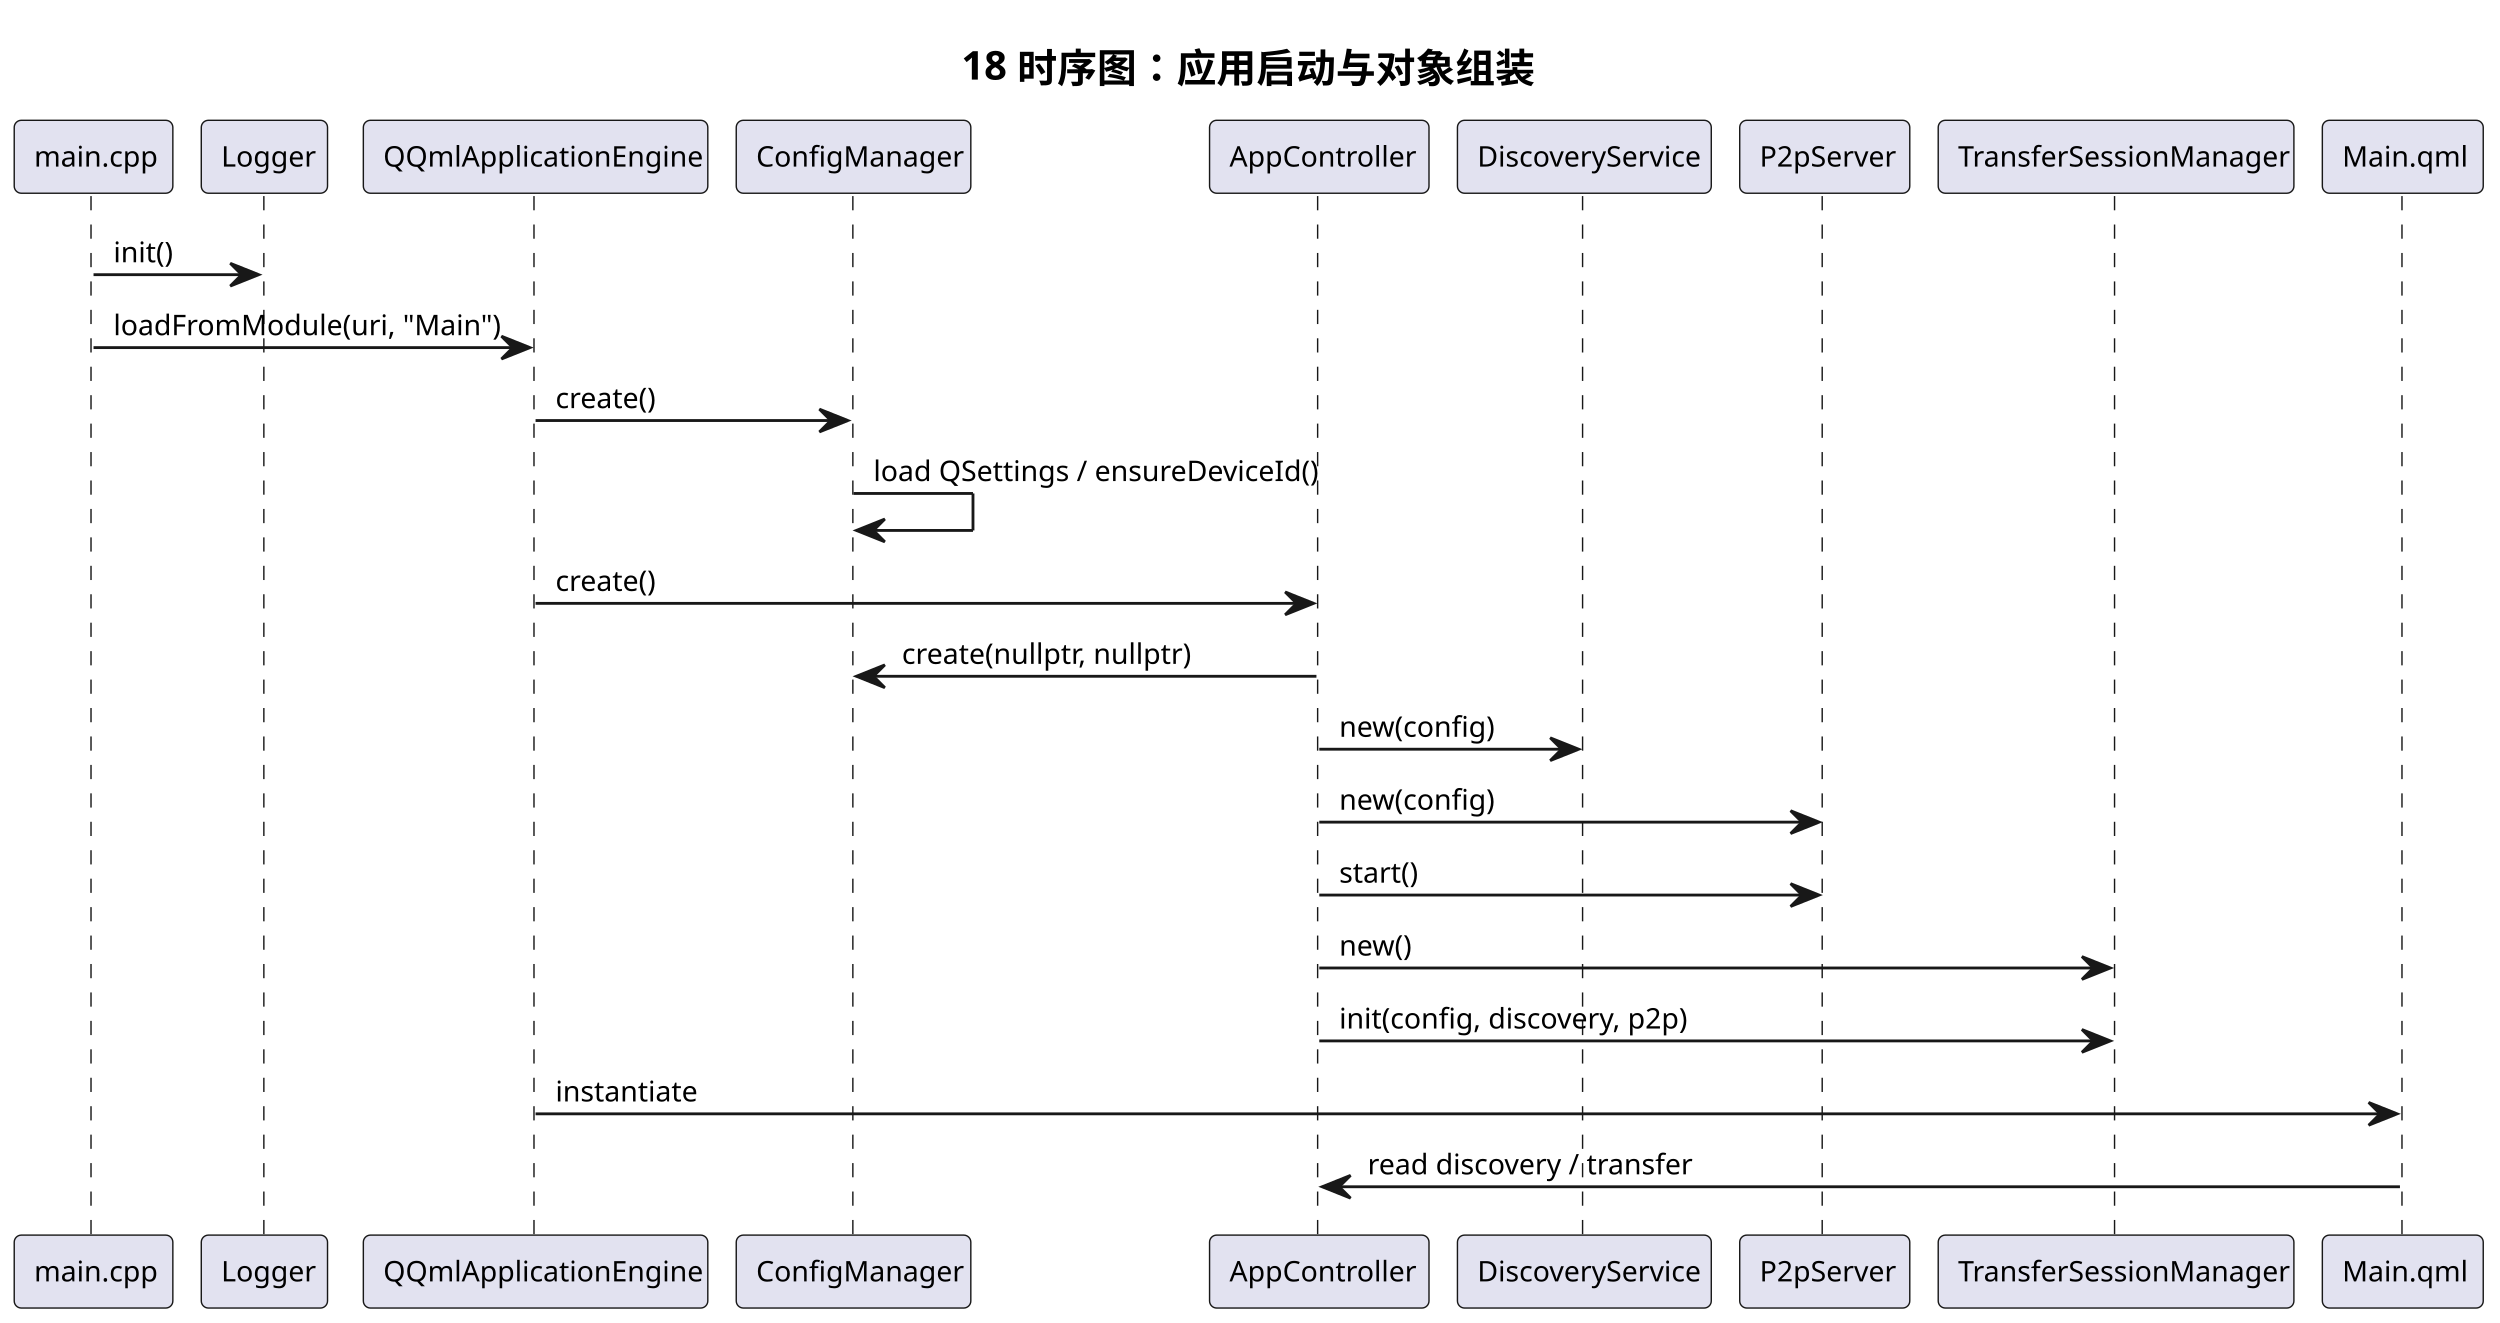
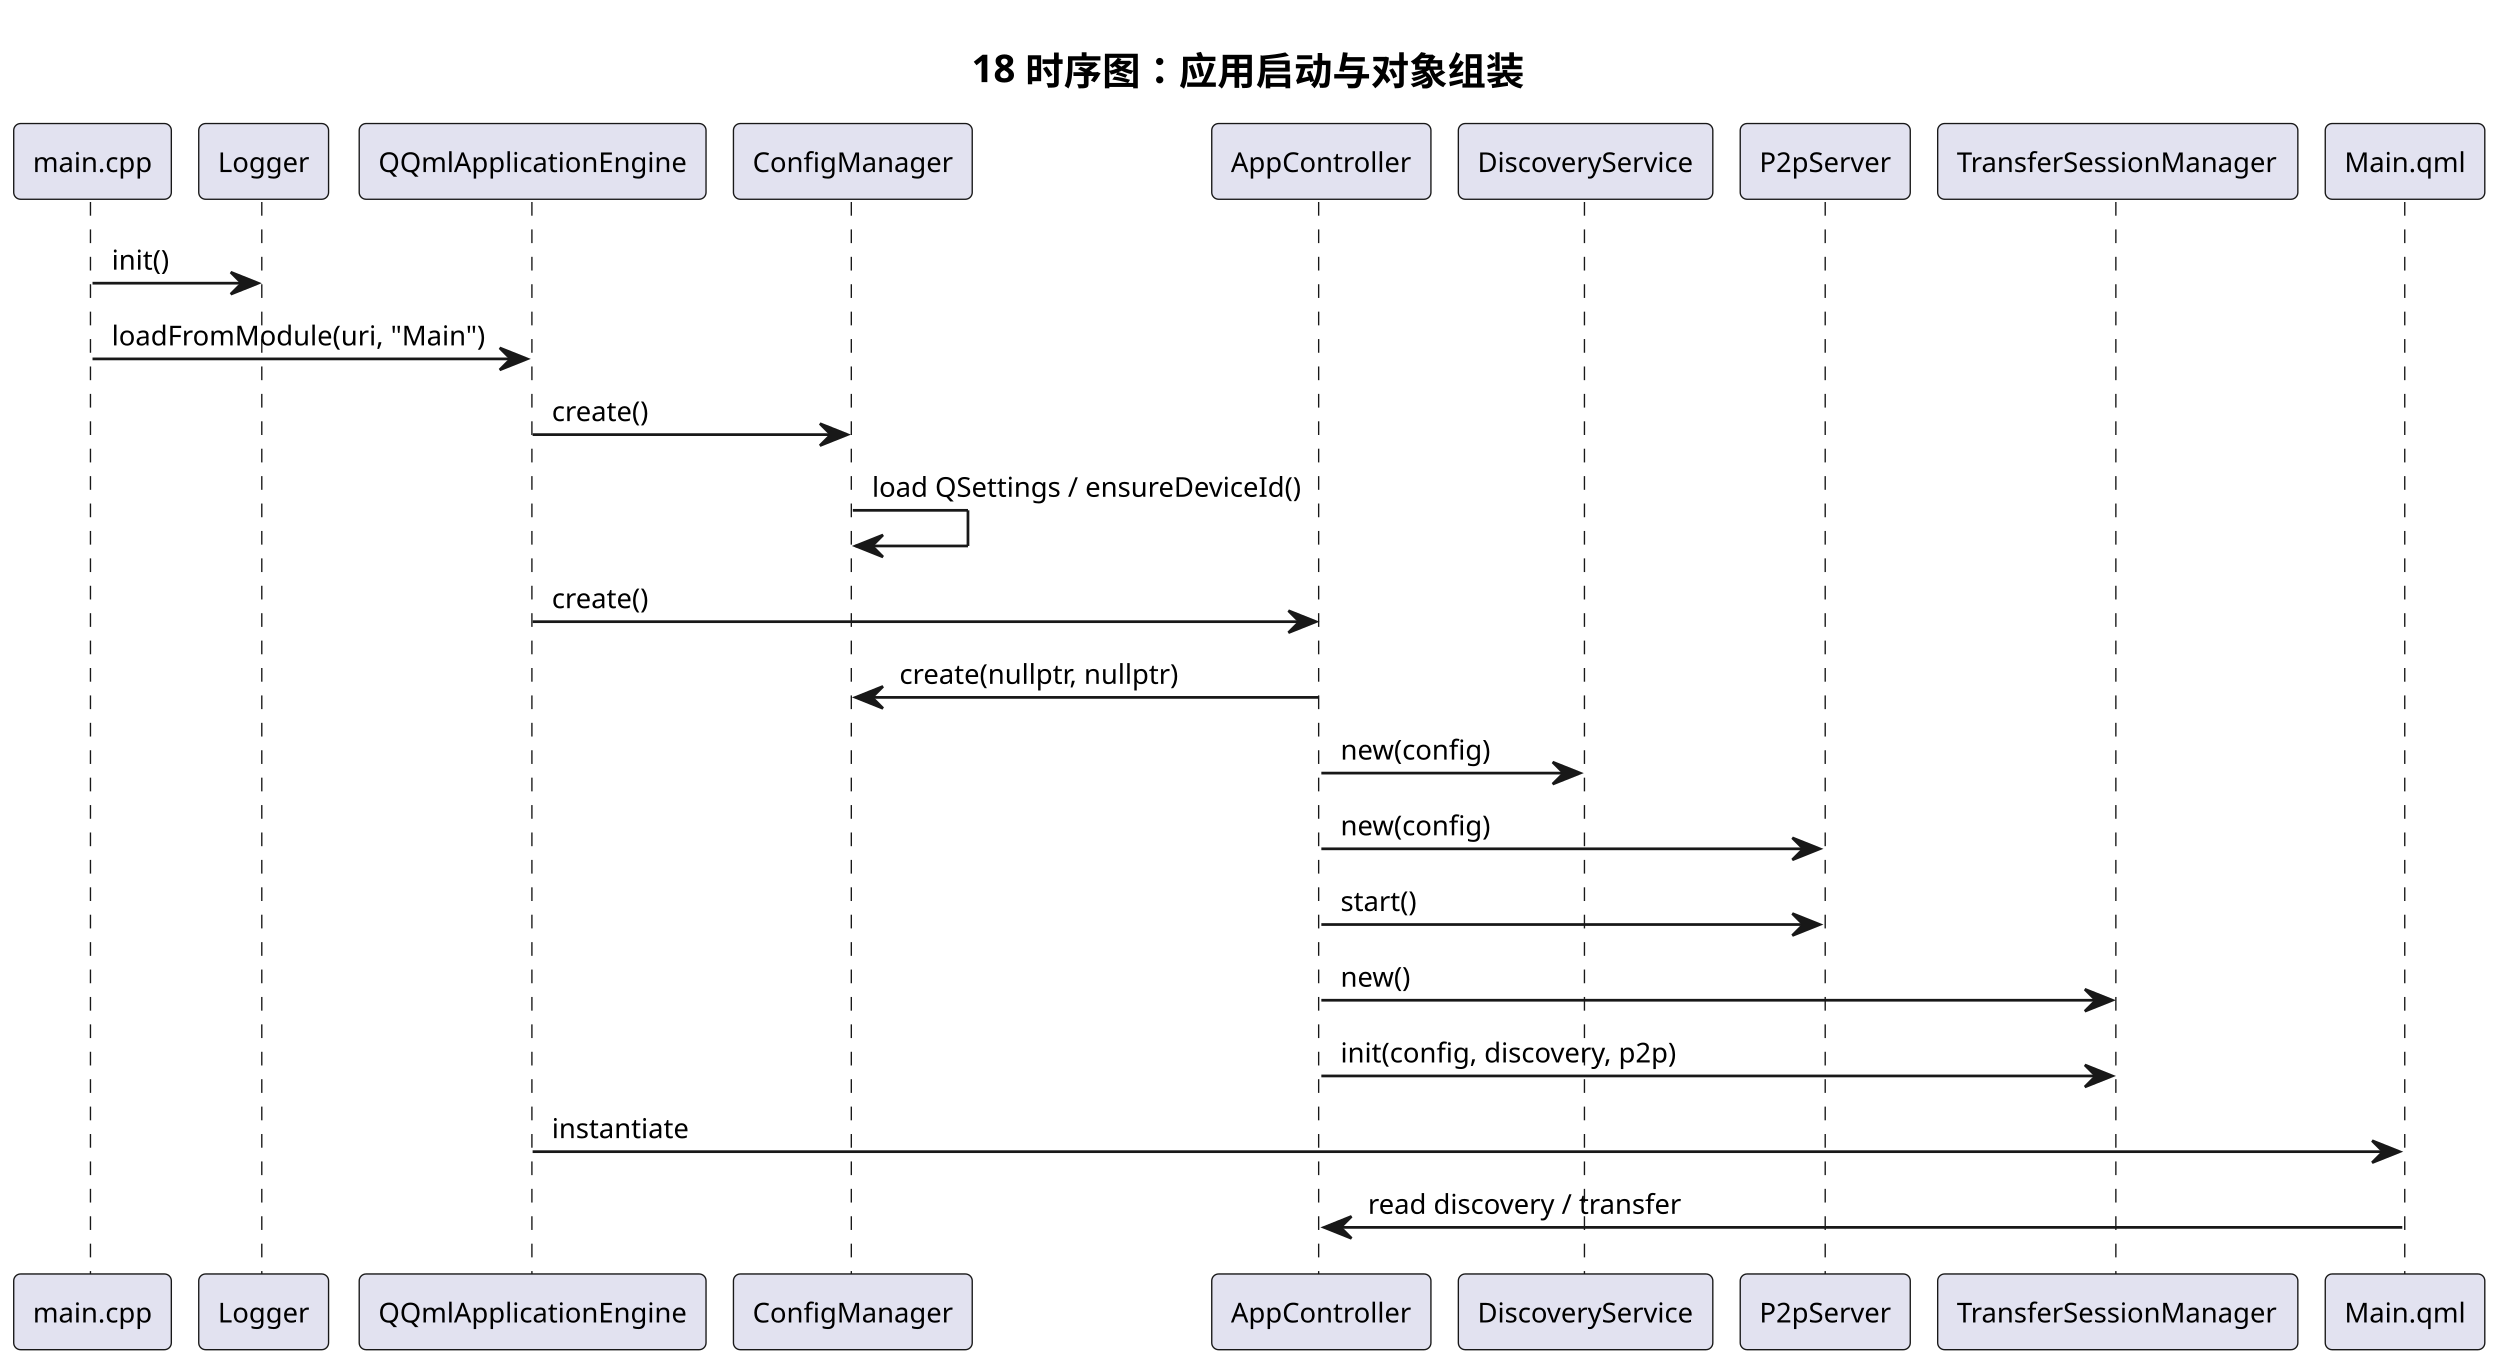
- <svg xmlns="http://www.w3.org/2000/svg" contentStyleType="text/css" data-diagram-type="SEQUENCE" height="465px" preserveAspectRatio="none" style="width:879px;height:465px;background:#FFFFFF;" version="1.1" viewBox="0 0 879 465" width="879px" zoomAndPan="magnify">
+ <svg xmlns="http://www.w3.org/2000/svg" contentStyleType="text/css" data-diagram-type="SEQUENCE" height="498px" preserveAspectRatio="none" style="width:912px;height:498px;background:#FFFFFF;" version="1.1" viewBox="0 0 912 498" width="912px" zoomAndPan="magnify">
  <defs />
  <g>
-     <text fill="#000000" font-family="sans-serif" font-size="14" font-weight="bold" lengthAdjust="spacing" textLength="201.058" x="338.025" y="27.995">18 时序图：应用启动与对象组装</text>
+     <text fill="#000000" font-family="sans-serif" font-size="14" font-weight="bold" lengthAdjust="spacing" textLength="201.655" x="354.399" y="29.966">18 时序图：应用启动与对象组装</text>
    <g class="participant-lifeline" data-entity-uid="part1" data-qualified-name="Main" id="part1-lifeline">
      <g>
-         <rect fill="#000000" fill-opacity="0" height="366.328" width="8" x="28.886" y="68.938" />
-         <line style="stroke:#181818;stroke-width:0.5;stroke-dasharray:5,5;" x1="32" x2="32" y1="68.938" y2="435.266" />
+         <rect fill="#000000" fill-opacity="0" height="392.06" width="8" x="29.75" y="73.688" />
+         <line style="stroke:#181818;stroke-width:0.5;stroke-dasharray:5,5;" x1="33" x2="33" y1="73.688" y2="465.748" />
      </g>
    </g>
    <g class="participant-lifeline" data-entity-uid="part2" data-qualified-name="Logger" id="part2-lifeline">
      <g>
-         <rect fill="#000000" fill-opacity="0" height="366.328" width="8" x="88.965" y="68.938" />
-         <line style="stroke:#181818;stroke-width:0.5;stroke-dasharray:5,5;" x1="92.772" x2="92.772" y1="68.938" y2="435.266" />
+         <rect fill="#000000" fill-opacity="0" height="392.06" width="8" x="92.18" y="73.688" />
+         <line style="stroke:#181818;stroke-width:0.5;stroke-dasharray:5,5;" x1="95.5" x2="95.5" y1="73.688" y2="465.748" />
      </g>
    </g>
    <g class="participant-lifeline" data-entity-uid="part3" data-qualified-name="Engine" id="part3-lifeline">
      <g>
-         <rect fill="#000000" fill-opacity="0" height="366.328" width="8" x="184.307" y="68.938" />
-         <line style="stroke:#181818;stroke-width:0.5;stroke-dasharray:5,5;" x1="187.75" x2="187.75" y1="68.938" y2="435.266" />
+         <rect fill="#000000" fill-opacity="0" height="392.06" width="8" x="190.3" y="73.688" />
+         <line style="stroke:#181818;stroke-width:0.5;stroke-dasharray:5,5;" x1="194.04" x2="194.04" y1="73.688" y2="465.748" />
      </g>
    </g>
    <g class="participant-lifeline" data-entity-uid="part4" data-qualified-name="Config" id="part4-lifeline">
      <g>
-         <rect fill="#000000" fill-opacity="0" height="366.328" width="8" x="296.103" y="68.938" />
-         <line style="stroke:#181818;stroke-width:0.5;stroke-dasharray:5,5;" x1="299.864" x2="299.864" y1="68.938" y2="435.266" />
+         <rect fill="#000000" fill-opacity="0" height="392.06" width="8" x="307.115" y="73.688" />
+         <line style="stroke:#181818;stroke-width:0.5;stroke-dasharray:5,5;" x1="310.56" x2="310.56" y1="73.688" y2="465.748" />
      </g>
    </g>
    <g class="participant-lifeline" data-entity-uid="part5" data-qualified-name="App" id="part5-lifeline">
      <g>
-         <rect fill="#000000" fill-opacity="0" height="366.328" width="8" x="459.858" y="68.938" />
-         <line style="stroke:#181818;stroke-width:0.5;stroke-dasharray:5,5;" x1="463.281" x2="463.281" y1="68.938" y2="435.266" />
+         <rect fill="#000000" fill-opacity="0" height="392.06" width="8" x="478.025" y="73.688" />
+         <line style="stroke:#181818;stroke-width:0.5;stroke-dasharray:5,5;" x1="481.045" x2="481.045" y1="73.688" y2="465.748" />
      </g>
    </g>
    <g class="participant-lifeline" data-entity-uid="part6" data-qualified-name="Discovery" id="part6-lifeline">
      <g>
-         <rect fill="#000000" fill-opacity="0" height="366.328" width="8" x="553.06" y="68.938" />
-         <line style="stroke:#181818;stroke-width:0.5;stroke-dasharray:5,5;" x1="556.436" x2="556.436" y1="68.938" y2="435.266" />
+         <rect fill="#000000" fill-opacity="0" height="392.06" width="8" x="574.42" y="73.688" />
+         <line style="stroke:#181818;stroke-width:0.5;stroke-dasharray:5,5;" x1="578.005" x2="578.005" y1="73.688" y2="465.748" />
      </g>
    </g>
    <g class="participant-lifeline" data-entity-uid="part7" data-qualified-name="P2p" id="part7-lifeline">
      <g>
-         <rect fill="#000000" fill-opacity="0" height="366.328" width="8" x="637.58" y="68.938" />
-         <line style="stroke:#181818;stroke-width:0.5;stroke-dasharray:5,5;" x1="640.685" x2="640.685" y1="68.938" y2="435.266" />
+         <rect fill="#000000" fill-opacity="0" height="392.06" width="8" x="661.85" y="73.688" />
+         <line style="stroke:#181818;stroke-width:0.5;stroke-dasharray:5,5;" x1="665.835" x2="665.835" y1="73.688" y2="465.748" />
      </g>
    </g>
    <g class="participant-lifeline" data-entity-uid="part8" data-qualified-name="Tsm" id="part8-lifeline">
      <g>
-         <rect fill="#000000" fill-opacity="0" height="366.328" width="8" x="740.005" y="68.938" />
-         <line style="stroke:#181818;stroke-width:0.5;stroke-dasharray:5,5;" x1="743.476" x2="743.476" y1="68.938" y2="435.266" />
+         <rect fill="#000000" fill-opacity="0" height="392.06" width="8" x="768.559" y="73.688" />
+         <line style="stroke:#181818;stroke-width:0.5;stroke-dasharray:5,5;" x1="771.865" x2="771.865" y1="73.688" y2="465.748" />
      </g>
    </g>
    <g class="participant-lifeline" data-entity-uid="part9" data-qualified-name="Qml" id="part9-lifeline">
      <g>
-         <rect fill="#000000" fill-opacity="0" height="366.328" width="8" x="840.822" y="68.938" />
-         <line style="stroke:#181818;stroke-width:0.5;stroke-dasharray:5,5;" x1="844.535" x2="844.535" y1="68.938" y2="435.266" />
+         <rect fill="#000000" fill-opacity="0" height="392.06" width="8" x="873.354" y="73.688" />
+         <line style="stroke:#181818;stroke-width:0.5;stroke-dasharray:5,5;" x1="877.254" x2="877.254" y1="73.688" y2="465.748" />
      </g>
    </g>
    <g class="participant participant-head" data-entity-uid="part1" data-qualified-name="Main" id="part1-head">
-       <rect fill="#E2E2F0" height="25.641" rx="2.5" ry="2.5" style="stroke:#181818;stroke-width:0.5;" width="55.773" x="5" y="42.297" />
-       <text fill="#000000" font-family="sans-serif" font-size="10" lengthAdjust="spacing" textLength="41.773" x="12" y="58.579">main.cpp</text>
+       <rect fill="#E2E2F0" height="27.62" rx="2.5" ry="2.5" style="stroke:#181818;stroke-width:0.5;" width="57.5" x="5" y="45.068" />
+       <text fill="#000000" font-family="sans-serif" font-size="10" lengthAdjust="spacing" textLength="43.5" x="12" y="62.758">main.cpp</text>
    </g>
    <g class="participant participant-tail" data-entity-uid="part1" data-qualified-name="Main" id="part1-tail">
-       <rect fill="#E2E2F0" height="25.641" rx="2.5" ry="2.5" style="stroke:#181818;stroke-width:0.5;" width="55.773" x="5" y="434.266" />
-       <text fill="#000000" font-family="sans-serif" font-size="10" lengthAdjust="spacing" textLength="41.773" x="12" y="450.548">main.cpp</text>
+       <rect fill="#E2E2F0" height="27.62" rx="2.5" ry="2.5" style="stroke:#181818;stroke-width:0.5;" width="57.5" x="5" y="464.748" />
+       <text fill="#000000" font-family="sans-serif" font-size="10" lengthAdjust="spacing" textLength="43.5" x="12" y="482.438">main.cpp</text>
    </g>
    <g class="participant participant-head" data-entity-uid="part2" data-qualified-name="Logger" id="part2-head">
-       <rect fill="#E2E2F0" height="25.641" rx="2.5" ry="2.5" style="stroke:#181818;stroke-width:0.5;" width="44.386" x="70.772" y="42.297" />
-       <text fill="#000000" font-family="sans-serif" font-size="10" lengthAdjust="spacing" textLength="30.386" x="77.772" y="58.579">Logger</text>
+       <rect fill="#E2E2F0" height="27.62" rx="2.5" ry="2.5" style="stroke:#181818;stroke-width:0.5;" width="47.36" x="72.5" y="45.068" />
+       <text fill="#000000" font-family="sans-serif" font-size="10" lengthAdjust="spacing" textLength="33.36" x="79.5" y="62.758">Logger</text>
    </g>
    <g class="participant participant-tail" data-entity-uid="part2" data-qualified-name="Logger" id="part2-tail">
-       <rect fill="#E2E2F0" height="25.641" rx="2.5" ry="2.5" style="stroke:#181818;stroke-width:0.5;" width="44.386" x="70.772" y="434.266" />
-       <text fill="#000000" font-family="sans-serif" font-size="10" lengthAdjust="spacing" textLength="30.386" x="77.772" y="450.548">Logger</text>
+       <rect fill="#E2E2F0" height="27.62" rx="2.5" ry="2.5" style="stroke:#181818;stroke-width:0.5;" width="47.36" x="72.5" y="464.748" />
+       <text fill="#000000" font-family="sans-serif" font-size="10" lengthAdjust="spacing" textLength="33.36" x="79.5" y="482.438">Logger</text>
    </g>
    <g class="participant participant-head" data-entity-uid="part3" data-qualified-name="Engine" id="part3-head">
-       <rect fill="#E2E2F0" height="25.641" rx="2.5" ry="2.5" style="stroke:#181818;stroke-width:0.5;" width="121.114" x="127.75" y="42.297" />
-       <text fill="#000000" font-family="sans-serif" font-size="10" lengthAdjust="spacing" textLength="107.114" x="134.75" y="58.579">QQmlApplicationEngine</text>
+       <rect fill="#E2E2F0" height="27.62" rx="2.5" ry="2.5" style="stroke:#181818;stroke-width:0.5;" width="126.52" x="131.04" y="45.068" />
+       <text fill="#000000" font-family="sans-serif" font-size="10" lengthAdjust="spacing" textLength="112.52" x="138.04" y="62.758">QQmlApplicationEngine</text>
    </g>
    <g class="participant participant-tail" data-entity-uid="part3" data-qualified-name="Engine" id="part3-tail">
-       <rect fill="#E2E2F0" height="25.641" rx="2.5" ry="2.5" style="stroke:#181818;stroke-width:0.5;" width="121.114" x="127.75" y="434.266" />
-       <text fill="#000000" font-family="sans-serif" font-size="10" lengthAdjust="spacing" textLength="107.114" x="134.75" y="450.548">QQmlApplicationEngine</text>
+       <rect fill="#E2E2F0" height="27.62" rx="2.5" ry="2.5" style="stroke:#181818;stroke-width:0.5;" width="126.52" x="131.04" y="464.748" />
+       <text fill="#000000" font-family="sans-serif" font-size="10" lengthAdjust="spacing" textLength="112.52" x="138.04" y="482.438">QQmlApplicationEngine</text>
    </g>
    <g class="participant participant-head" data-entity-uid="part4" data-qualified-name="Config" id="part4-head">
-       <rect fill="#E2E2F0" height="25.641" rx="2.5" ry="2.5" style="stroke:#181818;stroke-width:0.5;" width="82.477" x="258.864" y="42.297" />
-       <text fill="#000000" font-family="sans-serif" font-size="10" lengthAdjust="spacing" textLength="68.477" x="265.864" y="58.579">ConfigManager</text>
+       <rect fill="#E2E2F0" height="27.62" rx="2.5" ry="2.5" style="stroke:#181818;stroke-width:0.5;" width="87.11" x="267.56" y="45.068" />
+       <text fill="#000000" font-family="sans-serif" font-size="10" lengthAdjust="spacing" textLength="73.11" x="274.56" y="62.758">ConfigManager</text>
    </g>
    <g class="participant participant-tail" data-entity-uid="part4" data-qualified-name="Config" id="part4-tail">
-       <rect fill="#E2E2F0" height="25.641" rx="2.5" ry="2.5" style="stroke:#181818;stroke-width:0.5;" width="82.477" x="258.864" y="434.266" />
-       <text fill="#000000" font-family="sans-serif" font-size="10" lengthAdjust="spacing" textLength="68.477" x="265.864" y="450.548">ConfigManager</text>
+       <rect fill="#E2E2F0" height="27.62" rx="2.5" ry="2.5" style="stroke:#181818;stroke-width:0.5;" width="87.11" x="267.56" y="464.748" />
+       <text fill="#000000" font-family="sans-serif" font-size="10" lengthAdjust="spacing" textLength="73.11" x="274.56" y="482.438">ConfigManager</text>
    </g>
    <g class="participant participant-head" data-entity-uid="part5" data-qualified-name="App" id="part5-head">
-       <rect fill="#E2E2F0" height="25.641" rx="2.5" ry="2.5" style="stroke:#181818;stroke-width:0.5;" width="77.154" x="425.281" y="42.297" />
-       <text fill="#000000" font-family="sans-serif" font-size="10" lengthAdjust="spacing" textLength="63.154" x="432.281" y="58.579">AppController</text>
+       <rect fill="#E2E2F0" height="27.62" rx="2.5" ry="2.5" style="stroke:#181818;stroke-width:0.5;" width="79.96" x="442.045" y="45.068" />
+       <text fill="#000000" font-family="sans-serif" font-size="10" lengthAdjust="spacing" textLength="65.96" x="449.045" y="62.758">AppController</text>
    </g>
    <g class="participant participant-tail" data-entity-uid="part5" data-qualified-name="App" id="part5-tail">
-       <rect fill="#E2E2F0" height="25.641" rx="2.5" ry="2.5" style="stroke:#181818;stroke-width:0.5;" width="77.154" x="425.281" y="434.266" />
-       <text fill="#000000" font-family="sans-serif" font-size="10" lengthAdjust="spacing" textLength="63.154" x="432.281" y="450.548">AppController</text>
+       <rect fill="#E2E2F0" height="27.62" rx="2.5" ry="2.5" style="stroke:#181818;stroke-width:0.5;" width="79.96" x="442.045" y="464.748" />
+       <text fill="#000000" font-family="sans-serif" font-size="10" lengthAdjust="spacing" textLength="65.96" x="449.045" y="482.438">AppController</text>
    </g>
    <g class="participant participant-head" data-entity-uid="part6" data-qualified-name="Discovery" id="part6-head">
-       <rect fill="#E2E2F0" height="25.641" rx="2.5" ry="2.5" style="stroke:#181818;stroke-width:0.5;" width="89.249" x="512.436" y="42.297" />
-       <text fill="#000000" font-family="sans-serif" font-size="10" lengthAdjust="spacing" textLength="75.249" x="519.436" y="58.579">DiscoveryService</text>
+       <rect fill="#E2E2F0" height="27.62" rx="2.5" ry="2.5" style="stroke:#181818;stroke-width:0.5;" width="92.83" x="532.005" y="45.068" />
+       <text fill="#000000" font-family="sans-serif" font-size="10" lengthAdjust="spacing" textLength="78.83" x="539.005" y="62.758">DiscoveryService</text>
    </g>
    <g class="participant participant-tail" data-entity-uid="part6" data-qualified-name="Discovery" id="part6-tail">
-       <rect fill="#E2E2F0" height="25.641" rx="2.5" ry="2.5" style="stroke:#181818;stroke-width:0.5;" width="89.249" x="512.436" y="434.266" />
-       <text fill="#000000" font-family="sans-serif" font-size="10" lengthAdjust="spacing" textLength="75.249" x="519.436" y="450.548">DiscoveryService</text>
+       <rect fill="#E2E2F0" height="27.62" rx="2.5" ry="2.5" style="stroke:#181818;stroke-width:0.5;" width="92.83" x="532.005" y="464.748" />
+       <text fill="#000000" font-family="sans-serif" font-size="10" lengthAdjust="spacing" textLength="78.83" x="539.005" y="482.438">DiscoveryService</text>
    </g>
    <g class="participant participant-head" data-entity-uid="part7" data-qualified-name="P2p" id="part7-head">
-       <rect fill="#E2E2F0" height="25.641" rx="2.5" ry="2.5" style="stroke:#181818;stroke-width:0.5;" width="59.791" x="611.685" y="42.297" />
-       <text fill="#000000" font-family="sans-serif" font-size="10" lengthAdjust="spacing" textLength="45.791" x="618.685" y="58.579">P2pServer</text>
+       <rect fill="#E2E2F0" height="27.62" rx="2.5" ry="2.5" style="stroke:#181818;stroke-width:0.5;" width="62.03" x="634.835" y="45.068" />
+       <text fill="#000000" font-family="sans-serif" font-size="10" lengthAdjust="spacing" textLength="48.03" x="641.835" y="62.758">P2pServer</text>
    </g>
    <g class="participant participant-tail" data-entity-uid="part7" data-qualified-name="P2p" id="part7-tail">
-       <rect fill="#E2E2F0" height="25.641" rx="2.5" ry="2.5" style="stroke:#181818;stroke-width:0.5;" width="59.791" x="611.685" y="434.266" />
-       <text fill="#000000" font-family="sans-serif" font-size="10" lengthAdjust="spacing" textLength="45.791" x="618.685" y="450.548">P2pServer</text>
+       <rect fill="#E2E2F0" height="27.62" rx="2.5" ry="2.5" style="stroke:#181818;stroke-width:0.5;" width="62.03" x="634.835" y="464.748" />
+       <text fill="#000000" font-family="sans-serif" font-size="10" lengthAdjust="spacing" textLength="48.03" x="641.835" y="482.438">P2pServer</text>
    </g>
    <g class="participant participant-head" data-entity-uid="part8" data-qualified-name="Tsm" id="part8-head">
-       <rect fill="#E2E2F0" height="25.641" rx="2.5" ry="2.5" style="stroke:#181818;stroke-width:0.5;" width="125.06" x="681.476" y="42.297" />
-       <text fill="#000000" font-family="sans-serif" font-size="10" lengthAdjust="spacing" textLength="111.06" x="688.476" y="58.579">TransferSessionManager</text>
+       <rect fill="#E2E2F0" height="27.62" rx="2.5" ry="2.5" style="stroke:#181818;stroke-width:0.5;" width="131.39" x="706.865" y="45.068" />
+       <text fill="#000000" font-family="sans-serif" font-size="10" lengthAdjust="spacing" textLength="117.39" x="713.865" y="62.758">TransferSessionManager</text>
    </g>
    <g class="participant participant-tail" data-entity-uid="part8" data-qualified-name="Tsm" id="part8-tail">
-       <rect fill="#E2E2F0" height="25.641" rx="2.5" ry="2.5" style="stroke:#181818;stroke-width:0.5;" width="125.06" x="681.476" y="434.266" />
-       <text fill="#000000" font-family="sans-serif" font-size="10" lengthAdjust="spacing" textLength="111.06" x="688.476" y="450.548">TransferSessionManager</text>
+       <rect fill="#E2E2F0" height="27.62" rx="2.5" ry="2.5" style="stroke:#181818;stroke-width:0.5;" width="131.39" x="706.865" y="464.748" />
+       <text fill="#000000" font-family="sans-serif" font-size="10" lengthAdjust="spacing" textLength="117.39" x="713.865" y="482.438">TransferSessionManager</text>
    </g>
    <g class="participant participant-head" data-entity-uid="part9" data-qualified-name="Qml" id="part9-head">
-       <rect fill="#E2E2F0" height="25.641" rx="2.5" ry="2.5" style="stroke:#181818;stroke-width:0.5;" width="56.573" x="816.535" y="42.297" />
-       <text fill="#000000" font-family="sans-serif" font-size="10" lengthAdjust="spacing" textLength="42.573" x="823.535" y="58.579">Main.qml</text>
+       <rect fill="#E2E2F0" height="27.62" rx="2.5" ry="2.5" style="stroke:#181818;stroke-width:0.5;" width="58.2" x="848.254" y="45.068" />
+       <text fill="#000000" font-family="sans-serif" font-size="10" lengthAdjust="spacing" textLength="44.2" x="855.254" y="62.758">Main.qml</text>
    </g>
    <g class="participant participant-tail" data-entity-uid="part9" data-qualified-name="Qml" id="part9-tail">
-       <rect fill="#E2E2F0" height="25.641" rx="2.5" ry="2.5" style="stroke:#181818;stroke-width:0.5;" width="56.573" x="816.535" y="434.266" />
-       <text fill="#000000" font-family="sans-serif" font-size="10" lengthAdjust="spacing" textLength="42.573" x="823.535" y="450.548">Main.qml</text>
+       <rect fill="#E2E2F0" height="27.62" rx="2.5" ry="2.5" style="stroke:#181818;stroke-width:0.5;" width="58.2" x="848.254" y="464.748" />
+       <text fill="#000000" font-family="sans-serif" font-size="10" lengthAdjust="spacing" textLength="44.2" x="855.254" y="482.438">Main.qml</text>
    </g>
    <g class="message" data-entity-1="part1" data-entity-2="part2" id="msg1">
-       <polygon fill="#181818" points="80.965,92.578,90.965,96.578,80.965,100.578,84.965,96.578" style="stroke:#181818;stroke-width:1;" />
-       <line style="stroke:#181818;stroke-width:1;" x1="32.886" x2="86.965" y1="96.578" y2="96.578" />
-       <text fill="#000000" font-family="sans-serif" font-size="10" lengthAdjust="spacing" textLength="20.469" x="39.886" y="92.22">init()</text>
+       <polygon fill="#181818" points="84.18,99.308,94.18,103.308,84.18,107.308,88.18,103.308" style="stroke:#181818;stroke-width:1;" />
+       <line style="stroke:#181818;stroke-width:1;" x1="33.75" x2="90.18" y1="103.308" y2="103.308" />
+       <text fill="#000000" font-family="sans-serif" font-size="10" lengthAdjust="spacing" textLength="20.95" x="40.75" y="98.378">init()</text>
    </g>
    <g class="message" data-entity-1="part1" data-entity-2="part3" id="msg2">
-       <polygon fill="#181818" points="176.307,118.219,186.307,122.219,176.307,126.219,180.307,122.219" style="stroke:#181818;stroke-width:1;" />
-       <line style="stroke:#181818;stroke-width:1;" x1="32.886" x2="182.307" y1="122.219" y2="122.219" />
-       <text fill="#000000" font-family="sans-serif" font-size="10" lengthAdjust="spacing" textLength="131.421" x="39.886" y="117.86">loadFromModule(uri, "Main")</text>
+       <polygon fill="#181818" points="182.3,126.928,192.3,130.928,182.3,134.928,186.3,130.928" style="stroke:#181818;stroke-width:1;" />
+       <line style="stroke:#181818;stroke-width:1;" x1="33.75" x2="188.3" y1="130.928" y2="130.928" />
+       <text fill="#000000" font-family="sans-serif" font-size="10" lengthAdjust="spacing" textLength="136.55" x="40.75" y="125.998">loadFromModule(uri, "Main")</text>
    </g>
    <g class="message" data-entity-1="part3" data-entity-2="part4" id="msg3">
-       <polygon fill="#181818" points="288.103,143.859,298.103,147.859,288.103,151.859,292.103,147.859" style="stroke:#181818;stroke-width:1;" />
-       <line style="stroke:#181818;stroke-width:1;" x1="188.307" x2="294.103" y1="147.859" y2="147.859" />
-       <text fill="#000000" font-family="sans-serif" font-size="10" lengthAdjust="spacing" textLength="34.033" x="195.307" y="143.501">create()</text>
+       <polygon fill="#181818" points="299.115,154.548,309.115,158.548,299.115,162.548,303.115,158.548" style="stroke:#181818;stroke-width:1;" />
+       <line style="stroke:#181818;stroke-width:1;" x1="194.3" x2="305.115" y1="158.548" y2="158.548" />
+       <text fill="#000000" font-family="sans-serif" font-size="10" lengthAdjust="spacing" textLength="35.43" x="201.3" y="153.618">create()</text>
    </g>
    <g class="message" data-entity-1="part4" data-entity-2="part4" id="msg4">
-       <line style="stroke:#181818;stroke-width:1;" x1="300.103" x2="342.103" y1="173.5" y2="173.5" />
-       <line style="stroke:#181818;stroke-width:1;" x1="342.103" x2="342.103" y1="173.5" y2="186.5" />
-       <line style="stroke:#181818;stroke-width:1;" x1="301.103" x2="342.103" y1="186.5" y2="186.5" />
-       <polygon fill="#181818" points="311.103,182.5,301.103,186.5,311.103,190.5,307.103,186.5" style="stroke:#181818;stroke-width:1;" />
-       <text fill="#000000" font-family="sans-serif" font-size="10" lengthAdjust="spacing" textLength="149.756" x="307.103" y="169.142">load QSettings / ensureDeviceId()</text>
+       <line style="stroke:#181818;stroke-width:1;" x1="311.115" x2="353.115" y1="186.168" y2="186.168" />
+       <line style="stroke:#181818;stroke-width:1;" x1="353.115" x2="353.115" y1="186.168" y2="199.168" />
+       <line style="stroke:#181818;stroke-width:1;" x1="312.115" x2="353.115" y1="199.168" y2="199.168" />
+       <polygon fill="#181818" points="322.115,195.168,312.115,199.168,322.115,203.168,318.115,199.168" style="stroke:#181818;stroke-width:1;" />
+       <text fill="#000000" font-family="sans-serif" font-size="10" lengthAdjust="spacing" textLength="156.91" x="318.115" y="181.238">load QSettings / ensureDeviceId()</text>
    </g>
    <g class="message" data-entity-1="part3" data-entity-2="part5" id="msg5">
-       <polygon fill="#181818" points="451.858,208.141,461.858,212.141,451.858,216.141,455.858,212.141" style="stroke:#181818;stroke-width:1;" />
-       <line style="stroke:#181818;stroke-width:1;" x1="188.307" x2="457.858" y1="212.141" y2="212.141" />
-       <text fill="#000000" font-family="sans-serif" font-size="10" lengthAdjust="spacing" textLength="34.033" x="195.307" y="207.782">create()</text>
+       <polygon fill="#181818" points="470.025,222.788,480.025,226.788,470.025,230.788,474.025,226.788" style="stroke:#181818;stroke-width:1;" />
+       <line style="stroke:#181818;stroke-width:1;" x1="194.3" x2="476.025" y1="226.788" y2="226.788" />
+       <text fill="#000000" font-family="sans-serif" font-size="10" lengthAdjust="spacing" textLength="35.43" x="201.3" y="221.858">create()</text>
    </g>
    <g class="message" data-entity-1="part5" data-entity-2="part4" id="msg6">
-       <polygon fill="#181818" points="311.103,233.781,301.103,237.781,311.103,241.781,307.103,237.781" style="stroke:#181818;stroke-width:1;" />
-       <line style="stroke:#181818;stroke-width:1;" x1="305.103" x2="462.858" y1="237.781" y2="237.781" />
-       <text fill="#000000" font-family="sans-serif" font-size="10" lengthAdjust="spacing" textLength="99.512" x="317.103" y="233.423">create(nullptr, nullptr)</text>
+       <polygon fill="#181818" points="322.115,250.408,312.115,254.408,322.115,258.408,318.115,254.408" style="stroke:#181818;stroke-width:1;" />
+       <line style="stroke:#181818;stroke-width:1;" x1="316.115" x2="481.025" y1="254.408" y2="254.408" />
+       <text fill="#000000" font-family="sans-serif" font-size="10" lengthAdjust="spacing" textLength="103.53" x="328.115" y="249.478">create(nullptr, nullptr)</text>
    </g>
    <g class="message" data-entity-1="part5" data-entity-2="part6" id="msg7">
-       <polygon fill="#181818" points="545.06,259.422,555.06,263.422,545.06,267.422,549.06,263.422" style="stroke:#181818;stroke-width:1;" />
-       <line style="stroke:#181818;stroke-width:1;" x1="463.858" x2="551.06" y1="263.422" y2="263.422" />
-       <text fill="#000000" font-family="sans-serif" font-size="10" lengthAdjust="spacing" textLength="52.065" x="470.858" y="259.063">new(config)</text>
+       <polygon fill="#181818" points="566.42,278.028,576.42,282.028,566.42,286.028,570.42,282.028" style="stroke:#181818;stroke-width:1;" />
+       <line style="stroke:#181818;stroke-width:1;" x1="482.025" x2="572.42" y1="282.028" y2="282.028" />
+       <text fill="#000000" font-family="sans-serif" font-size="10" lengthAdjust="spacing" textLength="54.88" x="489.025" y="277.098">new(config)</text>
    </g>
    <g class="message" data-entity-1="part5" data-entity-2="part7" id="msg8">
-       <polygon fill="#181818" points="629.58,285.062,639.58,289.062,629.58,293.062,633.58,289.062" style="stroke:#181818;stroke-width:1;" />
-       <line style="stroke:#181818;stroke-width:1;" x1="463.858" x2="635.58" y1="289.062" y2="289.062" />
-       <text fill="#000000" font-family="sans-serif" font-size="10" lengthAdjust="spacing" textLength="52.065" x="470.858" y="284.704">new(config)</text>
+       <polygon fill="#181818" points="653.85,305.648,663.85,309.648,653.85,313.648,657.85,309.648" style="stroke:#181818;stroke-width:1;" />
+       <line style="stroke:#181818;stroke-width:1;" x1="482.025" x2="659.85" y1="309.648" y2="309.648" />
+       <text fill="#000000" font-family="sans-serif" font-size="10" lengthAdjust="spacing" textLength="54.88" x="489.025" y="304.718">new(config)</text>
    </g>
    <g class="message" data-entity-1="part5" data-entity-2="part7" id="msg9">
-       <polygon fill="#181818" points="629.58,310.703,639.58,314.703,629.58,318.703,633.58,314.703" style="stroke:#181818;stroke-width:1;" />
-       <line style="stroke:#181818;stroke-width:1;" x1="463.858" x2="635.58" y1="314.703" y2="314.703" />
-       <text fill="#000000" font-family="sans-serif" font-size="10" lengthAdjust="spacing" textLength="26.602" x="470.858" y="310.345">start()</text>
+       <polygon fill="#181818" points="653.85,333.268,663.85,337.268,653.85,341.268,657.85,337.268" style="stroke:#181818;stroke-width:1;" />
+       <line style="stroke:#181818;stroke-width:1;" x1="482.025" x2="659.85" y1="337.268" y2="337.268" />
+       <text fill="#000000" font-family="sans-serif" font-size="10" lengthAdjust="spacing" textLength="27.75" x="489.025" y="332.338">start()</text>
    </g>
    <g class="message" data-entity-1="part5" data-entity-2="part8" id="msg10">
-       <polygon fill="#181818" points="732.005,336.344,742.005,340.344,732.005,344.344,736.005,340.344" style="stroke:#181818;stroke-width:1;" />
-       <line style="stroke:#181818;stroke-width:1;" x1="463.858" x2="738.005" y1="340.344" y2="340.344" />
-       <text fill="#000000" font-family="sans-serif" font-size="10" lengthAdjust="spacing" textLength="24.717" x="470.858" y="335.985">new()</text>
+       <polygon fill="#181818" points="760.559,360.888,770.559,364.888,760.559,368.888,764.559,364.888" style="stroke:#181818;stroke-width:1;" />
+       <line style="stroke:#181818;stroke-width:1;" x1="482.025" x2="766.559" y1="364.888" y2="364.888" />
+       <text fill="#000000" font-family="sans-serif" font-size="10" lengthAdjust="spacing" textLength="25.68" x="489.025" y="359.958">new()</text>
    </g>
    <g class="message" data-entity-1="part5" data-entity-2="part8" id="msg11">
-       <polygon fill="#181818" points="732.005,361.984,742.005,365.984,732.005,369.984,736.005,365.984" style="stroke:#181818;stroke-width:1;" />
-       <line style="stroke:#181818;stroke-width:1;" x1="463.858" x2="738.005" y1="365.984" y2="365.984" />
-       <text fill="#000000" font-family="sans-serif" font-size="10" lengthAdjust="spacing" textLength="117.617" x="470.858" y="361.626">init(config, discovery, p2p)</text>
+       <polygon fill="#181818" points="760.559,388.508,770.559,392.508,760.559,396.508,764.559,392.508" style="stroke:#181818;stroke-width:1;" />
+       <line style="stroke:#181818;stroke-width:1;" x1="482.025" x2="766.559" y1="392.508" y2="392.508" />
+       <text fill="#000000" font-family="sans-serif" font-size="10" lengthAdjust="spacing" textLength="123.05" x="489.025" y="387.578">init(config, discovery, p2p)</text>
    </g>
    <g class="message" data-entity-1="part3" data-entity-2="part9" id="msg12">
-       <polygon fill="#181818" points="832.822,387.625,842.822,391.625,832.822,395.625,836.822,391.625" style="stroke:#181818;stroke-width:1;" />
-       <line style="stroke:#181818;stroke-width:1;" x1="188.307" x2="838.822" y1="391.625" y2="391.625" />
-       <text fill="#000000" font-family="sans-serif" font-size="10" lengthAdjust="spacing" textLength="47.598" x="195.307" y="387.267">instantiate</text>
+       <polygon fill="#181818" points="865.354,416.128,875.354,420.128,865.354,424.128,869.354,420.128" style="stroke:#181818;stroke-width:1;" />
+       <line style="stroke:#181818;stroke-width:1;" x1="194.3" x2="871.354" y1="420.128" y2="420.128" />
+       <text fill="#000000" font-family="sans-serif" font-size="10" lengthAdjust="spacing" textLength="50" x="201.3" y="415.198">instantiate</text>
    </g>
    <g class="message" data-entity-1="part9" data-entity-2="part5" id="msg13">
-       <polygon fill="#181818" points="474.858,413.266,464.858,417.266,474.858,421.266,470.858,417.266" style="stroke:#181818;stroke-width:1;" />
-       <line style="stroke:#181818;stroke-width:1;" x1="468.858" x2="843.822" y1="417.266" y2="417.266" />
-       <text fill="#000000" font-family="sans-serif" font-size="10" lengthAdjust="spacing" textLength="110.127" x="480.858" y="412.907">read discovery / transfer</text>
+       <polygon fill="#181818" points="493.025,443.748,483.025,447.748,493.025,451.748,489.025,447.748" style="stroke:#181818;stroke-width:1;" />
+       <line style="stroke:#181818;stroke-width:1;" x1="487.025" x2="876.354" y1="447.748" y2="447.748" />
+       <text fill="#000000" font-family="sans-serif" font-size="10" lengthAdjust="spacing" textLength="114.9" x="499.025" y="442.818">read discovery / transfer</text>
    </g>
  </g>
</svg>
